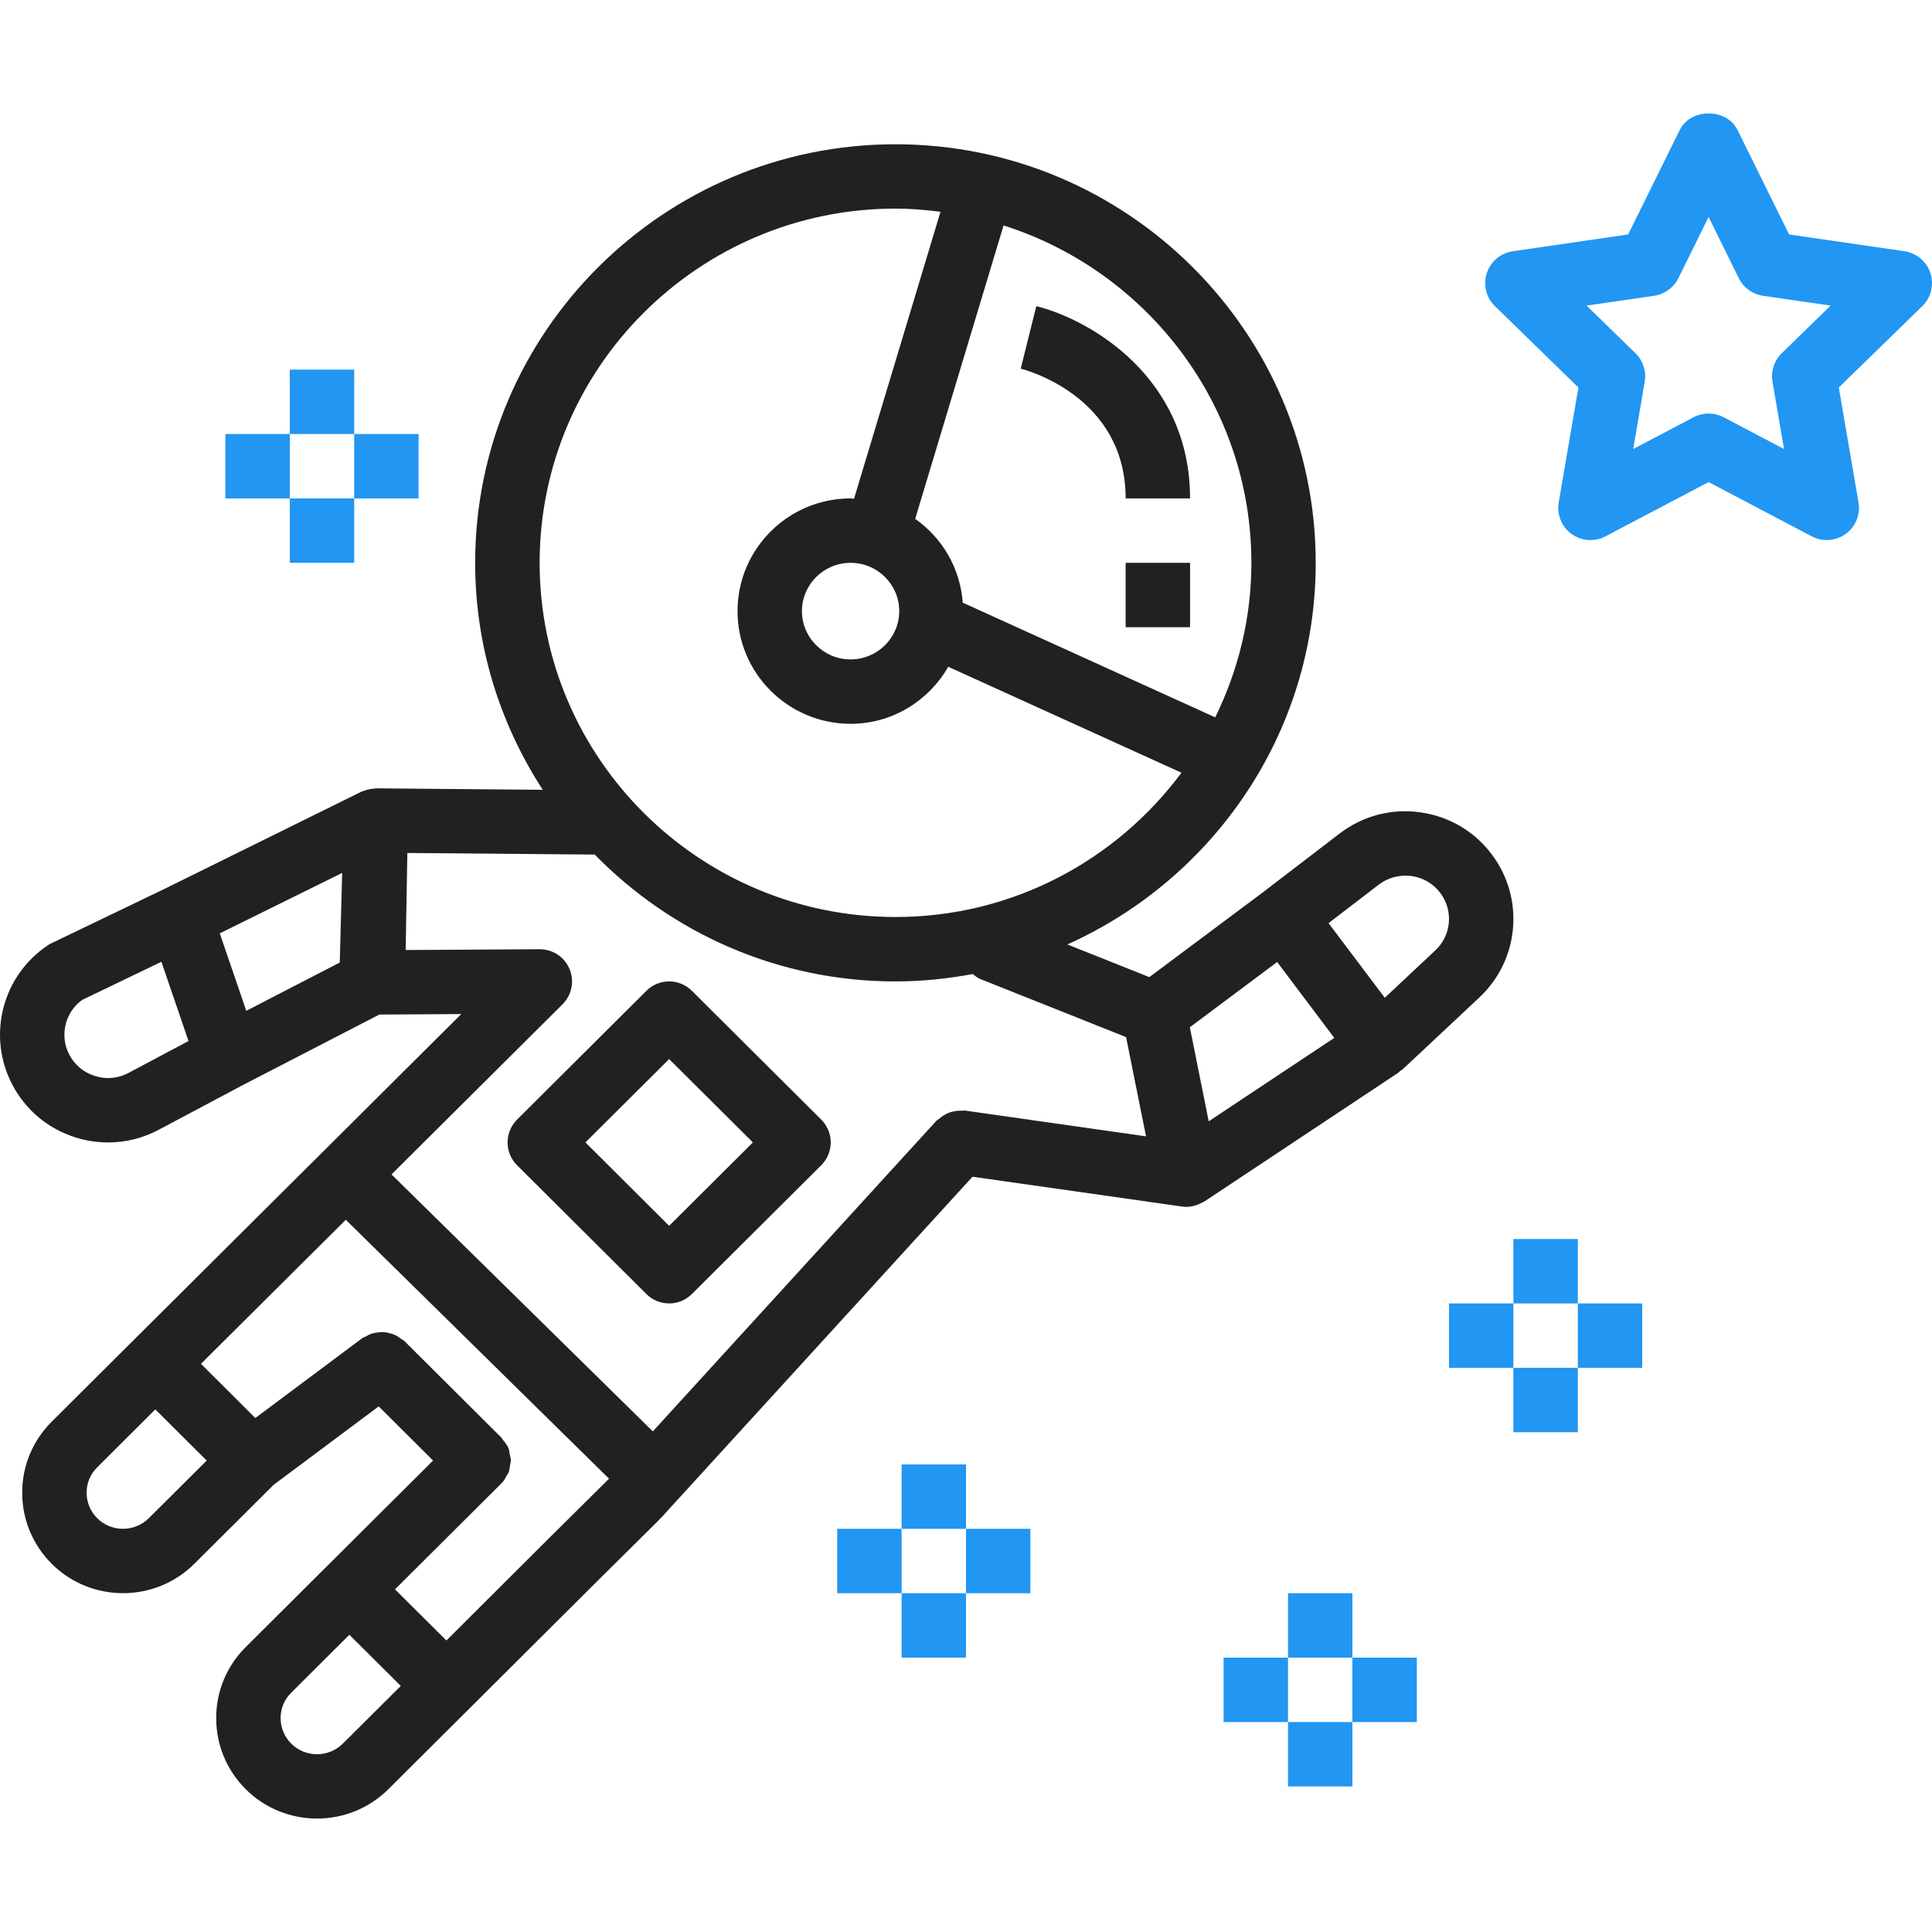
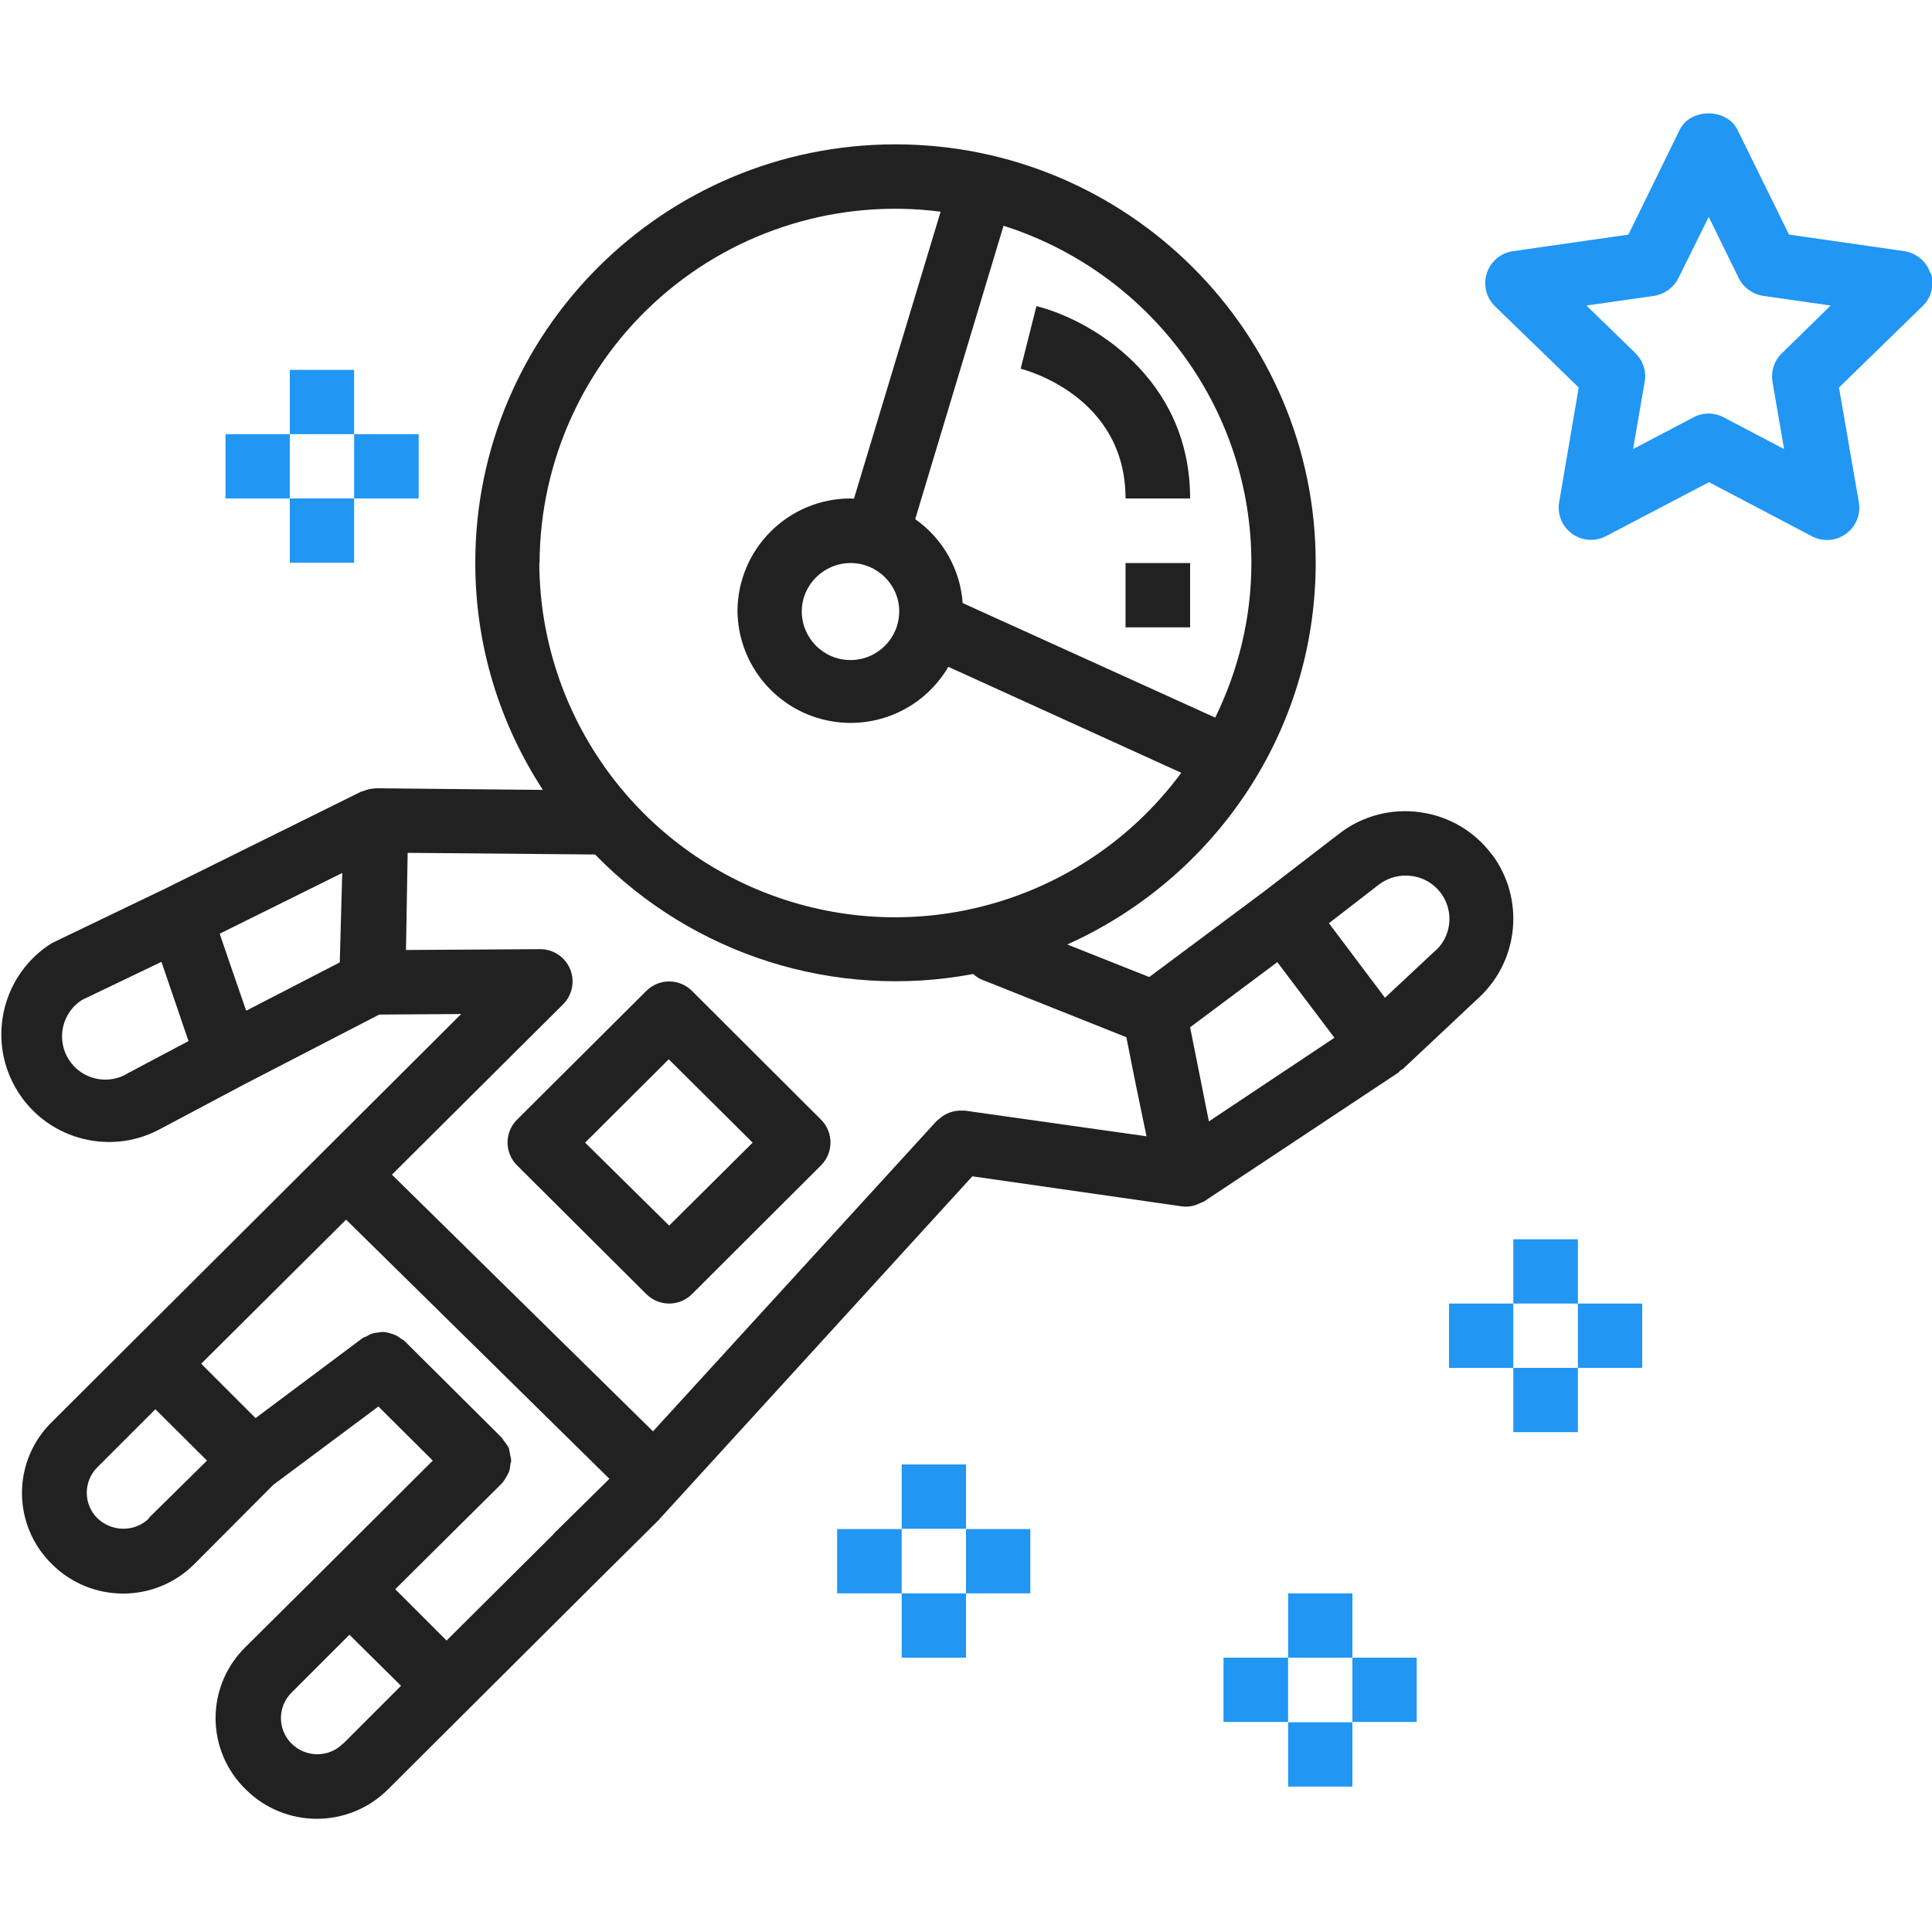
- <svg xmlns="http://www.w3.org/2000/svg" width="70" height="70" viewBox="0 0 70 70" fill="none">
-   <path d="M69.943 9.896C69.806 9.475 69.442 9.167 69.002 9.103L64.823 8.495L62.953 4.708C62.561 3.91 61.253 3.91 60.861 4.708L58.991 8.495L54.811 9.103C54.372 9.167 54.008 9.474 53.869 9.897C53.732 10.319 53.845 10.783 54.164 11.092L57.189 14.041L56.475 18.203C56.401 18.641 56.58 19.083 56.938 19.345C57.301 19.608 57.775 19.641 58.168 19.433L61.906 17.467L65.644 19.433C65.815 19.523 66.002 19.567 66.188 19.567C66.429 19.567 66.671 19.492 66.874 19.344C67.233 19.083 67.413 18.641 67.337 18.203L66.623 14.04L69.648 11.092C69.965 10.782 70.08 10.319 69.943 9.896ZM64.556 12.799C64.281 13.066 64.156 13.454 64.221 13.832L64.638 16.269L62.45 15.118C62.279 15.029 62.093 14.984 61.906 14.984C61.719 14.984 61.534 15.029 61.362 15.118L59.174 16.269L59.591 13.832C59.657 13.454 59.531 13.068 59.257 12.799L57.484 11.072L59.932 10.717C60.312 10.662 60.64 10.423 60.811 10.078L61.905 7.862L62.999 10.078C63.17 10.422 63.497 10.662 63.878 10.717L66.326 11.072L64.556 12.799Z" fill="#2196F3" />
-   <path d="M57.167 44.892H54.834V47.226H57.167V44.892Z" fill="#2196F3" />
-   <path d="M57.167 49.559H54.834V51.892H57.167V49.559Z" fill="#2196F3" />
-   <path d="M59.5 47.226H57.167V49.559H59.5V47.226Z" fill="#2196F3" />
-   <path d="M54.834 47.226H52.5V49.559H54.834V47.226Z" fill="#2196F3" />
-   <path d="M49 57.726H46.667V60.059H49V57.726Z" fill="#2196F3" />
-   <path d="M49 62.393H46.667V64.726H49V62.393Z" fill="#2196F3" />
-   <path d="M51.334 60.059H49V62.393H51.334V60.059Z" fill="#2196F3" />
-   <path d="M46.667 60.059H44.333V62.393H46.667V60.059Z" fill="#2196F3" />
-   <path d="M35 53.059H32.667V55.393H35V53.059Z" fill="#2196F3" />
-   <path d="M35 57.726H32.667V60.059H35V57.726Z" fill="#2196F3" />
-   <path d="M37.333 55.392H35V57.726H37.333V55.392Z" fill="#2196F3" />
-   <path d="M32.667 55.392H30.333V57.726H32.667V55.392Z" fill="#2196F3" />
-   <path d="M12.833 13.392H10.5V15.725H12.833V13.392Z" fill="#2196F3" />
-   <path d="M12.833 18.059H10.5V20.392H12.833V18.059Z" fill="#2196F3" />
-   <path d="M15.166 15.725H12.833V18.059H15.166V15.725Z" fill="#2196F3" />
-   <path d="M10.5 15.725H8.166V18.059H10.5V15.725Z" fill="#2196F3" />
-   <path d="M54.063 30.974C53.435 30.126 52.512 29.58 51.464 29.433C50.412 29.283 49.373 29.56 48.533 30.203L45.795 32.301L45.794 32.303L41.643 35.403L38.672 34.219C43.969 31.843 47.671 26.545 47.671 20.394C47.671 12.031 40.84 5.227 32.444 5.227C24.047 5.227 17.216 12.031 17.216 20.394C17.216 23.425 18.123 26.244 19.666 28.616L13.62 28.563C13.617 28.563 13.613 28.563 13.61 28.563C13.591 28.563 13.576 28.573 13.559 28.574C13.443 28.578 13.33 28.602 13.219 28.642C13.191 28.652 13.162 28.658 13.135 28.671C13.121 28.677 13.107 28.678 13.093 28.685L6.021 32.176C6.02 32.176 6.018 32.176 6.018 32.178L1.877 34.169C1.831 34.189 1.784 34.216 1.739 34.246C0.088 35.345 -0.474 37.504 0.43 39.268C0.912 40.206 1.732 40.896 2.74 41.212C3.129 41.334 3.525 41.393 3.92 41.393C4.553 41.393 5.181 41.238 5.756 40.931L8.792 39.317L13.744 36.759L16.712 36.742L4.808 48.588C4.807 48.59 4.806 48.59 4.805 48.591L1.877 51.507C1.185 52.196 0.804 53.109 0.804 54.084C0.804 55.056 1.185 55.972 1.877 56.662C2.587 57.369 3.522 57.724 4.456 57.724C5.392 57.724 6.325 57.369 7.038 56.662L9.913 53.799L13.721 50.956L15.691 52.918L11.838 56.755C11.836 56.756 11.835 56.756 11.834 56.758L8.906 59.674C8.214 60.362 7.833 61.276 7.833 62.25C7.833 63.223 8.214 64.139 8.906 64.829C9.616 65.536 10.552 65.89 11.486 65.89C12.421 65.89 13.357 65.536 14.068 64.829L16.998 61.912L21.684 57.245C21.685 57.244 21.685 57.243 21.686 57.242L23.895 55.054L23.887 55.046C23.901 55.032 23.921 55.027 23.935 55.012L35.235 42.635L42.828 43.715C42.883 43.723 42.938 43.727 42.993 43.727C43.134 43.727 43.27 43.693 43.402 43.643C43.441 43.629 43.474 43.61 43.511 43.592C43.553 43.571 43.597 43.559 43.637 43.532L50.666 38.865C50.692 38.848 50.706 38.82 50.73 38.801C50.758 38.779 50.793 38.77 50.819 38.745L53.6 36.14C55.047 34.784 55.247 32.563 54.063 30.974ZM4.66 38.872C4.281 39.075 3.851 39.116 3.439 38.985C3.03 38.858 2.699 38.579 2.505 38.203C2.153 37.516 2.357 36.681 2.974 36.23L5.848 34.847L6.54 36.869L6.83 37.718L4.66 38.872ZM12.31 34.874L8.923 36.624L8.365 34.991L7.963 33.817L12.397 31.628L12.31 34.874ZM45.34 20.392C45.34 22.401 44.861 24.296 44.03 25.991L34.883 21.836C34.788 20.582 34.137 19.484 33.159 18.8L36.361 8.168C41.563 9.823 45.34 14.675 45.34 20.392ZM19.552 20.392C19.552 13.316 25.336 7.558 32.446 7.558C32.999 7.558 33.54 7.605 34.076 7.673L30.943 18.071C30.901 18.07 30.862 18.058 30.819 18.058C28.56 18.058 26.722 19.89 26.722 22.142C26.722 24.394 28.56 26.225 30.819 26.225C32.337 26.225 33.65 25.387 34.358 24.159L42.807 27.997C40.456 31.162 36.694 33.225 32.446 33.225C25.336 33.225 19.552 27.468 19.552 20.392ZM32.581 22.142C32.581 23.107 31.79 23.892 30.819 23.892C29.847 23.892 29.056 23.107 29.056 22.142C29.056 21.177 29.847 20.392 30.819 20.392C31.79 20.392 32.581 21.177 32.581 22.142ZM5.392 55.007C4.875 55.52 4.038 55.519 3.523 55.009C3.274 54.76 3.138 54.432 3.138 54.084C3.138 53.736 3.274 53.408 3.523 53.162L5.627 51.065L7.489 52.919L5.392 55.007ZM12.422 63.174C11.905 63.687 11.068 63.688 10.552 63.175C10.303 62.927 10.167 62.599 10.167 62.25C10.167 61.903 10.303 61.575 10.552 61.329L12.658 59.231L13.539 60.107L14.521 61.085L12.422 63.174ZM20.038 55.586C20.037 55.587 20.036 55.587 20.035 55.589L16.174 59.438L15.293 58.562L14.311 57.585L18.168 53.745C18.168 53.745 18.168 53.745 18.168 53.744C18.169 53.743 18.17 53.743 18.172 53.742C18.259 53.654 18.314 53.549 18.368 53.445C18.383 53.415 18.412 53.389 18.425 53.358C18.461 53.268 18.467 53.171 18.481 53.077C18.488 53.023 18.511 52.973 18.511 52.918C18.511 52.84 18.483 52.764 18.467 52.687C18.453 52.617 18.453 52.546 18.426 52.478C18.382 52.368 18.306 52.272 18.227 52.177C18.204 52.151 18.196 52.119 18.172 52.094C18.172 52.094 18.172 52.094 18.171 52.094C18.169 52.093 18.169 52.091 18.168 52.09L14.653 48.59C14.616 48.552 14.568 48.537 14.526 48.505C14.464 48.458 14.405 48.413 14.336 48.38C14.269 48.347 14.201 48.327 14.132 48.308C14.057 48.287 13.985 48.271 13.906 48.265C13.835 48.26 13.769 48.267 13.697 48.276C13.619 48.285 13.546 48.295 13.47 48.32C13.396 48.343 13.331 48.379 13.264 48.418C13.22 48.442 13.171 48.451 13.13 48.481L9.251 51.377L7.281 49.414L12.529 44.195L22.067 53.576L20.038 55.586ZM34.955 40.237C34.921 40.233 34.889 40.245 34.855 40.243C34.77 40.238 34.689 40.244 34.603 40.258C34.537 40.27 34.474 40.283 34.411 40.305C34.336 40.331 34.269 40.366 34.2 40.407C34.134 40.447 34.075 40.489 34.018 40.542C33.99 40.566 33.956 40.578 33.93 40.606L23.653 51.862L14.185 42.551L20.383 36.386C20.839 35.931 20.841 35.192 20.386 34.735C20.156 34.505 19.854 34.392 19.552 34.393V34.392L14.698 34.421L14.759 30.905L21.549 30.963C24.317 33.794 28.176 35.559 32.446 35.559C33.403 35.559 34.336 35.46 35.245 35.291C35.332 35.361 35.419 35.432 35.528 35.476L40.8 37.576L41.133 39.235L41.523 41.172L34.955 40.237ZM43.794 40.627L43.11 37.219L46.274 34.856L47.102 35.955L48.344 37.605L43.794 40.627ZM52.005 34.434L50.173 36.151L48.136 33.447L49.954 32.053C50.294 31.792 50.722 31.685 51.142 31.74C51.564 31.8 51.938 32.02 52.192 32.362C52.666 33 52.585 33.891 52.005 34.434Z" fill="#212121" />
-   <path d="M29.755 40.565L25.067 35.898C24.613 35.445 23.875 35.445 23.421 35.898L18.734 40.565C18.515 40.786 18.391 41.082 18.391 41.392C18.391 41.703 18.514 42 18.734 42.219L23.421 46.886C23.648 47.112 23.947 47.226 24.244 47.226C24.542 47.226 24.84 47.112 25.067 46.886L29.755 42.219C29.974 42 30.099 41.703 30.099 41.392C30.099 41.082 29.975 40.784 29.755 40.565ZM24.244 44.413L21.211 41.392L24.244 38.372L27.279 41.392L24.244 44.413Z" fill="#212121" />
-   <path d="M37.547 11.092L36.983 13.358C37.139 13.397 40.784 14.346 40.784 18.059H43.118C43.118 13.646 39.474 11.572 37.547 11.092Z" fill="#212121" />
-   <path d="M43.118 20.392H40.784V22.725H43.118V20.392Z" fill="#212121" />
+ <svg xmlns="http://www.w3.org/2000/svg" width="70" height="70" fill="none">
+   <path d="M69.94 9.9c-.13-.42-.5-.73-.94-.8l-4.18-.6-1.87-3.8c-.39-.79-1.7-.79-2.09 0L59 8.5l-4.18.6a1.17 1.17 0 0 0-.65 2l3.03 2.94-.71 4.16a1.17 1.17 0 0 0 1.69 1.23l3.74-1.96 3.73 1.96a1.17 1.17 0 0 0 1.7-1.23l-.72-4.16 3.03-2.95c.32-.3.43-.77.3-1.2Zm-5.38 2.9c-.28.27-.4.65-.34 1.03l.42 2.44-2.19-1.15a1.16 1.16 0 0 0-1.09 0l-2.19 1.15.42-2.44c.07-.38-.06-.76-.33-1.03l-1.78-1.73 2.45-.35c.38-.06.71-.3.88-.64l1.1-2.22L63 10.08c.17.34.5.58.88.64l2.45.35-1.77 1.73ZM57.17 44.9h-2.34v2.33h2.34v-2.34ZM57.17 49.56h-2.34v2.33h2.34v-2.33ZM59.5 47.23h-2.33v2.33h2.33v-2.33ZM54.83 47.23H52.5v2.33h2.33v-2.33ZM49 57.73h-2.33v2.33H49v-2.33ZM49 62.4h-2.33v2.33H49v-2.34ZM51.33 60.06H49v2.33h2.33v-2.33ZM46.67 60.06h-2.34v2.33h2.34v-2.33ZM35 53.06h-2.33v2.33H35v-2.33ZM35 57.73h-2.33v2.33H35v-2.33ZM37.33 55.4H35v2.33h2.33v-2.34ZM32.67 55.4h-2.34v2.33h2.34v-2.34ZM12.83 13.4H10.5v2.33h2.33v-2.34ZM12.83 18.06H10.5v2.33h2.33v-2.33ZM15.17 15.73h-2.34v2.33h2.34v-2.33ZM10.5 15.73H8.17v2.33h2.33v-2.33Z" fill="#2196F3" />
+   <path d="M54.06 30.97a3.88 3.88 0 0 0-2.6-1.54 3.89 3.89 0 0 0-2.93.77l-2.73 2.1-4.16 3.1-2.97-1.18c5.3-2.38 9-7.67 9-13.83 0-8.36-6.83-15.16-15.23-15.16s-15.22 6.8-15.22 15.16c0 3.04.9 5.85 2.45 8.23l-6.05-.06h-.01l-.05.01c-.12 0-.23.03-.34.07l-.08.03-.05.01-7.07 3.5-4.14 1.99a3.9 3.9 0 0 0 3.88 6.76l3.03-1.61 4.95-2.56 2.97-.02L4.81 48.6l-2.93 2.92a3.6 3.6 0 0 0 0 5.15 3.65 3.65 0 0 0 5.16 0L9.9 53.8l3.81-2.84 1.97 1.96-3.85 3.84-2.93 2.91a3.6 3.6 0 0 0 0 5.16 3.65 3.65 0 0 0 5.16 0L17 61.9l4.68-4.66 2.22-2.2h-.01l.04-.04 11.3-12.38 7.6 1.09a1.1 1.1 0 0 0 .57-.08l.11-.05c.04-.02.09-.03.13-.06l7.03-4.66.06-.07.09-.05 2.78-2.61a3.9 3.9 0 0 0 .46-5.17Zm-49.4 7.9a1.56 1.56 0 0 1-1.69-2.64l2.88-1.38.69 2.02.29.85-2.17 1.15Zm7.65-4-3.39 1.75L8.36 35l-.4-1.17 4.44-2.2-.09 3.25ZM45.34 20.4c0 2.01-.48 3.9-1.31 5.6l-9.15-4.15a4.07 4.07 0 0 0-1.72-3.04l3.2-10.63c5.2 1.65 8.98 6.5 8.98 12.22Zm-25.79 0A12.88 12.88 0 0 1 34.08 7.67l-3.14 10.4-.12-.01a4.1 4.1 0 0 0-4.1 4.08 4.1 4.1 0 0 0 7.64 2.02L42.8 28a12.89 12.89 0 0 1-23.26-7.6Zm13.03 1.75a1.76 1.76 0 0 1-3.53 0c0-.96.8-1.75 1.77-1.75s1.76.79 1.76 1.75ZM5.4 55.01c-.51.51-1.35.5-1.87 0a1.3 1.3 0 0 1 0-1.85l2.1-2.1 1.87 1.86L5.39 55Zm7.03 8.16c-.51.52-1.35.52-1.87 0a1.3 1.3 0 0 1 0-1.84l2.1-2.1.89.88.98.97-2.1 2.1Zm7.62-7.58-3.87 3.85-.88-.88-.98-.98 3.86-3.83c.09-.1.14-.2.2-.3l.05-.1c.04-.08.05-.18.06-.27 0-.06.03-.1.03-.16 0-.08-.03-.16-.04-.23l-.04-.21c-.05-.11-.12-.2-.2-.3l-.06-.09-3.52-3.5c-.03-.04-.08-.05-.12-.08-.07-.05-.13-.1-.2-.13a1.1 1.1 0 0 0-.2-.07 1.13 1.13 0 0 0-.22-.05c-.07 0-.14 0-.21.02-.08 0-.15.02-.23.04-.07.02-.14.06-.2.1-.05.02-.1.03-.14.06l-3.88 2.9-1.97-1.97 5.25-5.22 9.54 9.39-2.03 2Zm14.91-15.35h-.1a1.15 1.15 0 0 0-.83.3l-.09.07-10.28 11.25-9.46-9.3 6.2-6.17a1.17 1.17 0 0 0-.84-2l-4.85.03.06-3.52 6.79.06a15.2 15.2 0 0 0 13.7 4.33c.08.07.17.14.28.19l5.27 2.1.33 1.66.4 1.93-6.58-.93Zm8.84.39-.68-3.41 3.16-2.36.83 1.1 1.24 1.64-4.55 3.03Zm8.22-6.2-1.84 1.72-2.03-2.7 1.81-1.4a1.6 1.6 0 0 1 1.2-.31 1.57 1.57 0 0 1 .86 2.7Z" fill="#212121" />
+   <path d="m29.75 40.57-4.68-4.67a1.17 1.17 0 0 0-1.65 0l-4.69 4.67a1.17 1.17 0 0 0 0 1.65l4.69 4.67a1.17 1.17 0 0 0 1.65 0l4.68-4.67a1.17 1.17 0 0 0 0-1.65Zm-5.5 3.84L21.2 41.4l3.03-3.02 3.04 3.02-3.04 3.02ZM37.55 11.1l-.57 2.26c.16.04 3.8.99 3.8 4.7h2.34c0-4.41-3.65-6.49-5.57-6.97ZM43.12 20.4h-2.34v2.33h2.34v-2.34Z" fill="#212121" />
</svg>
